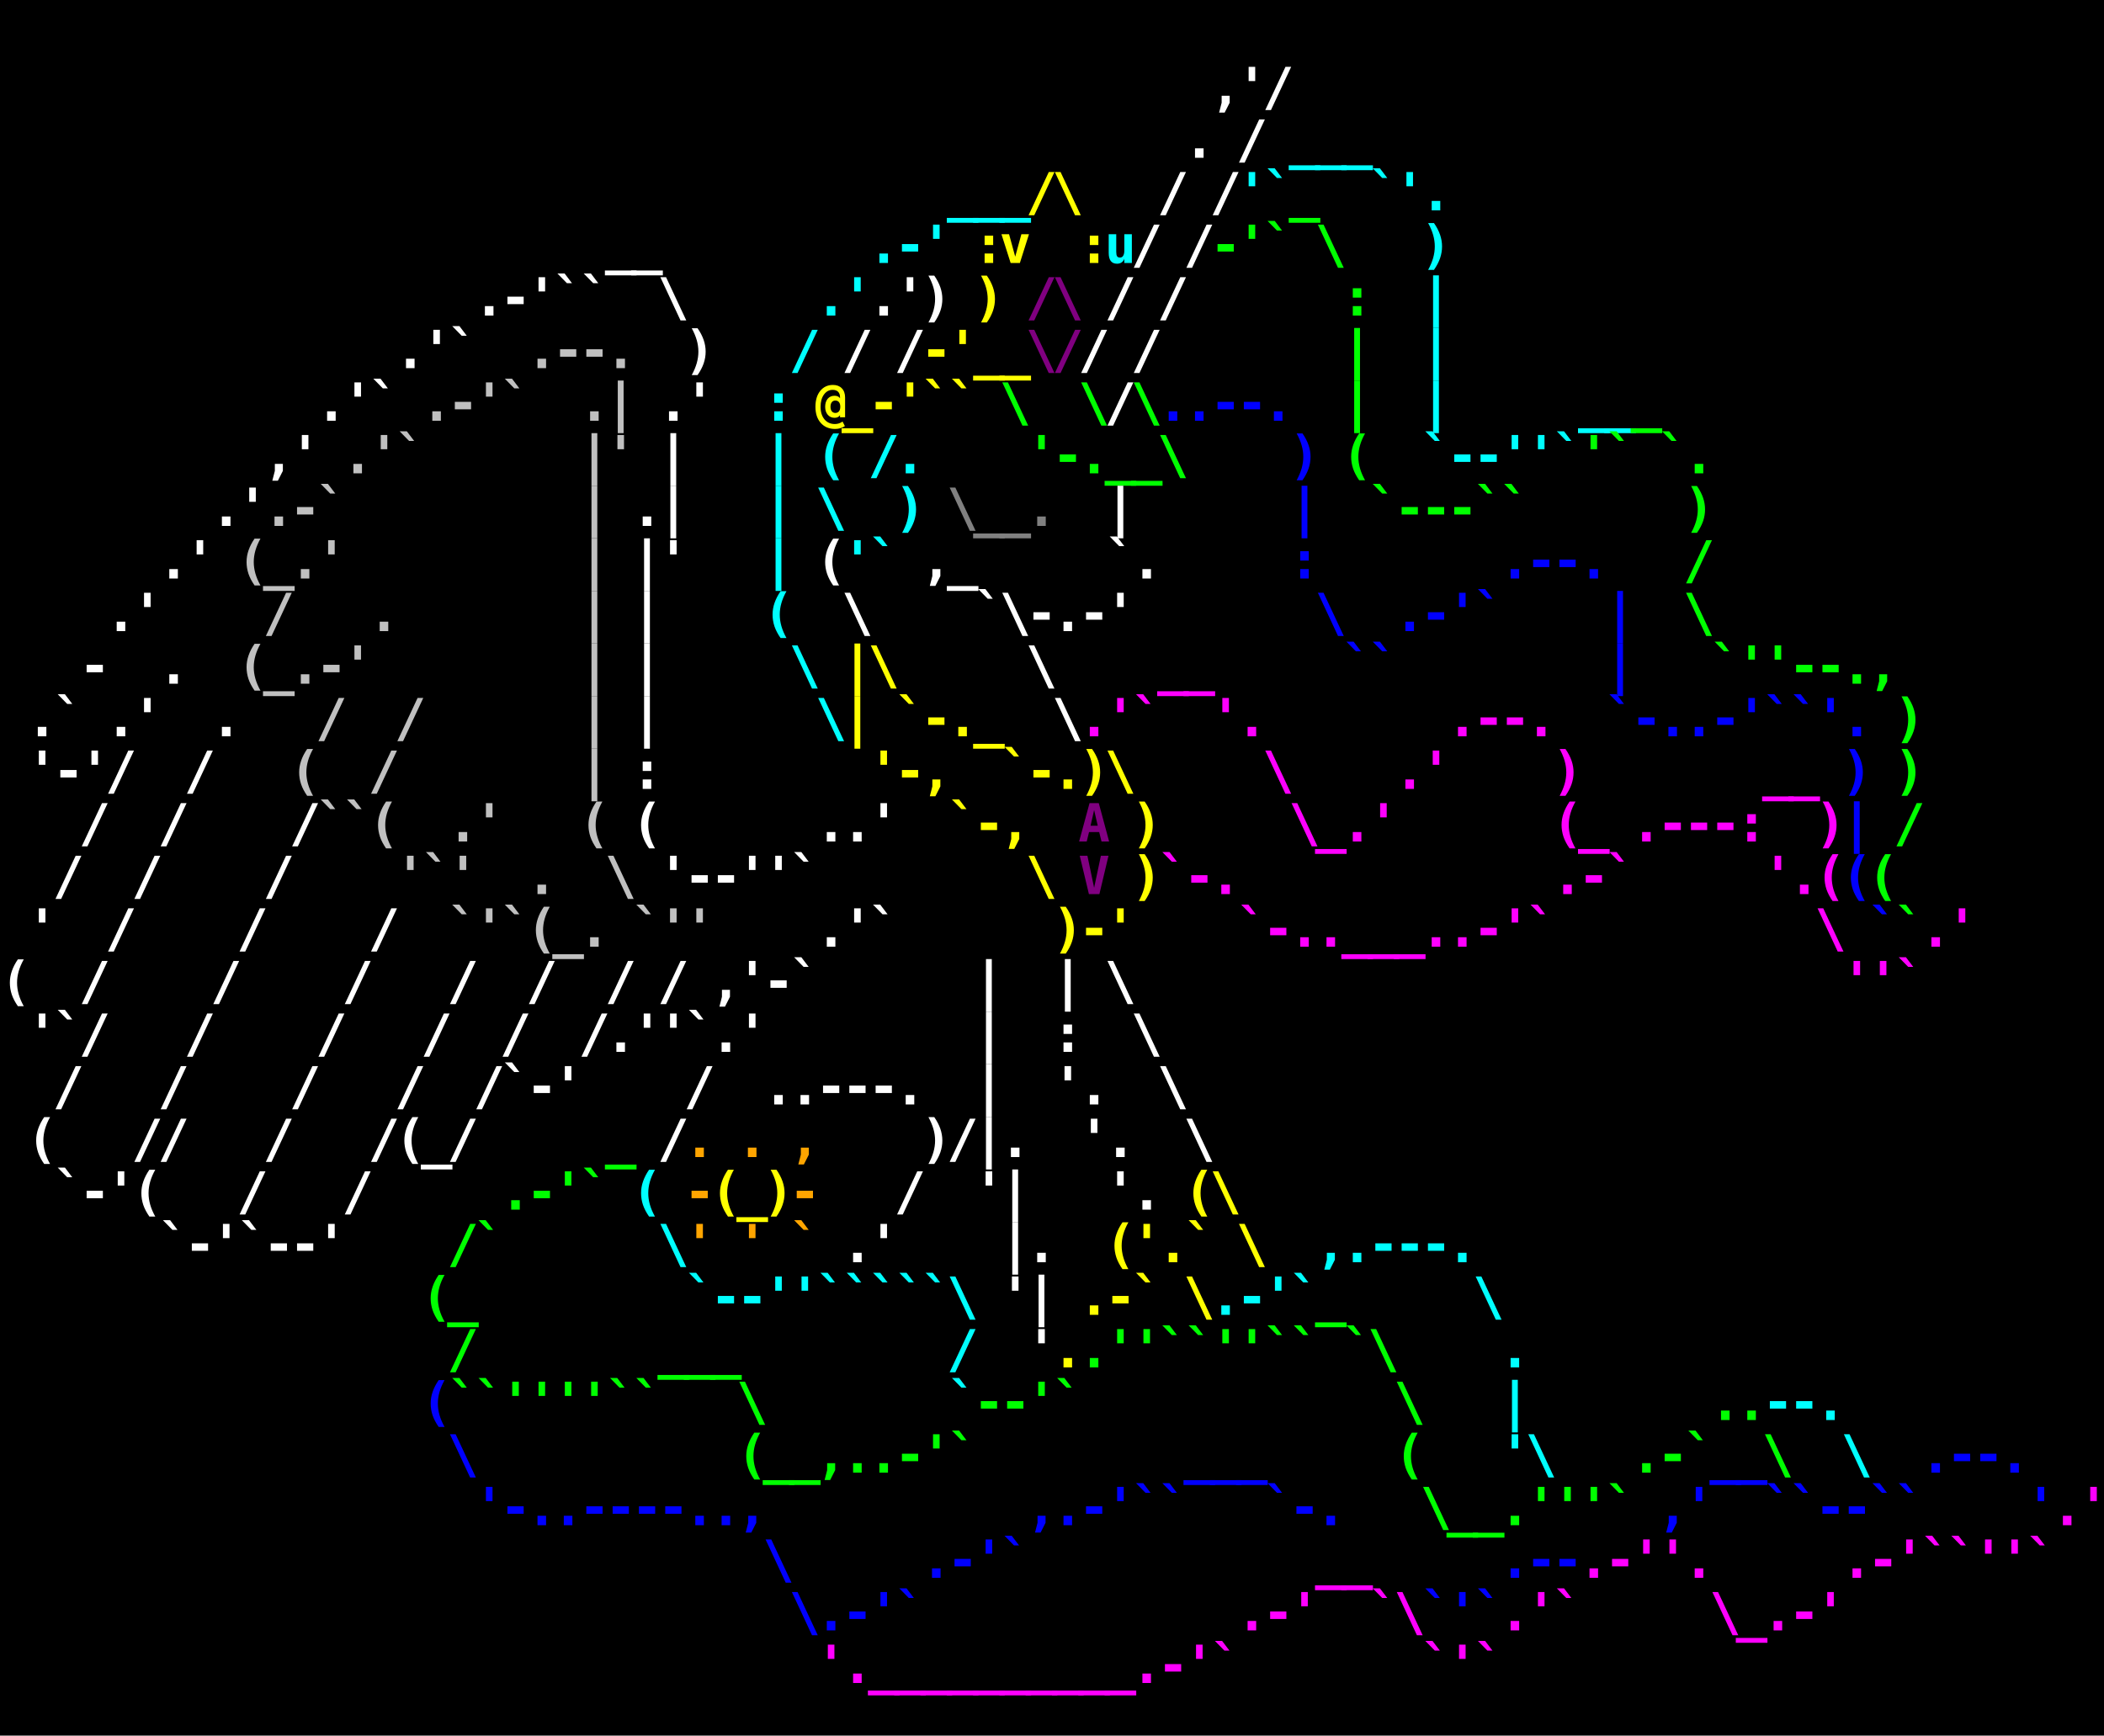
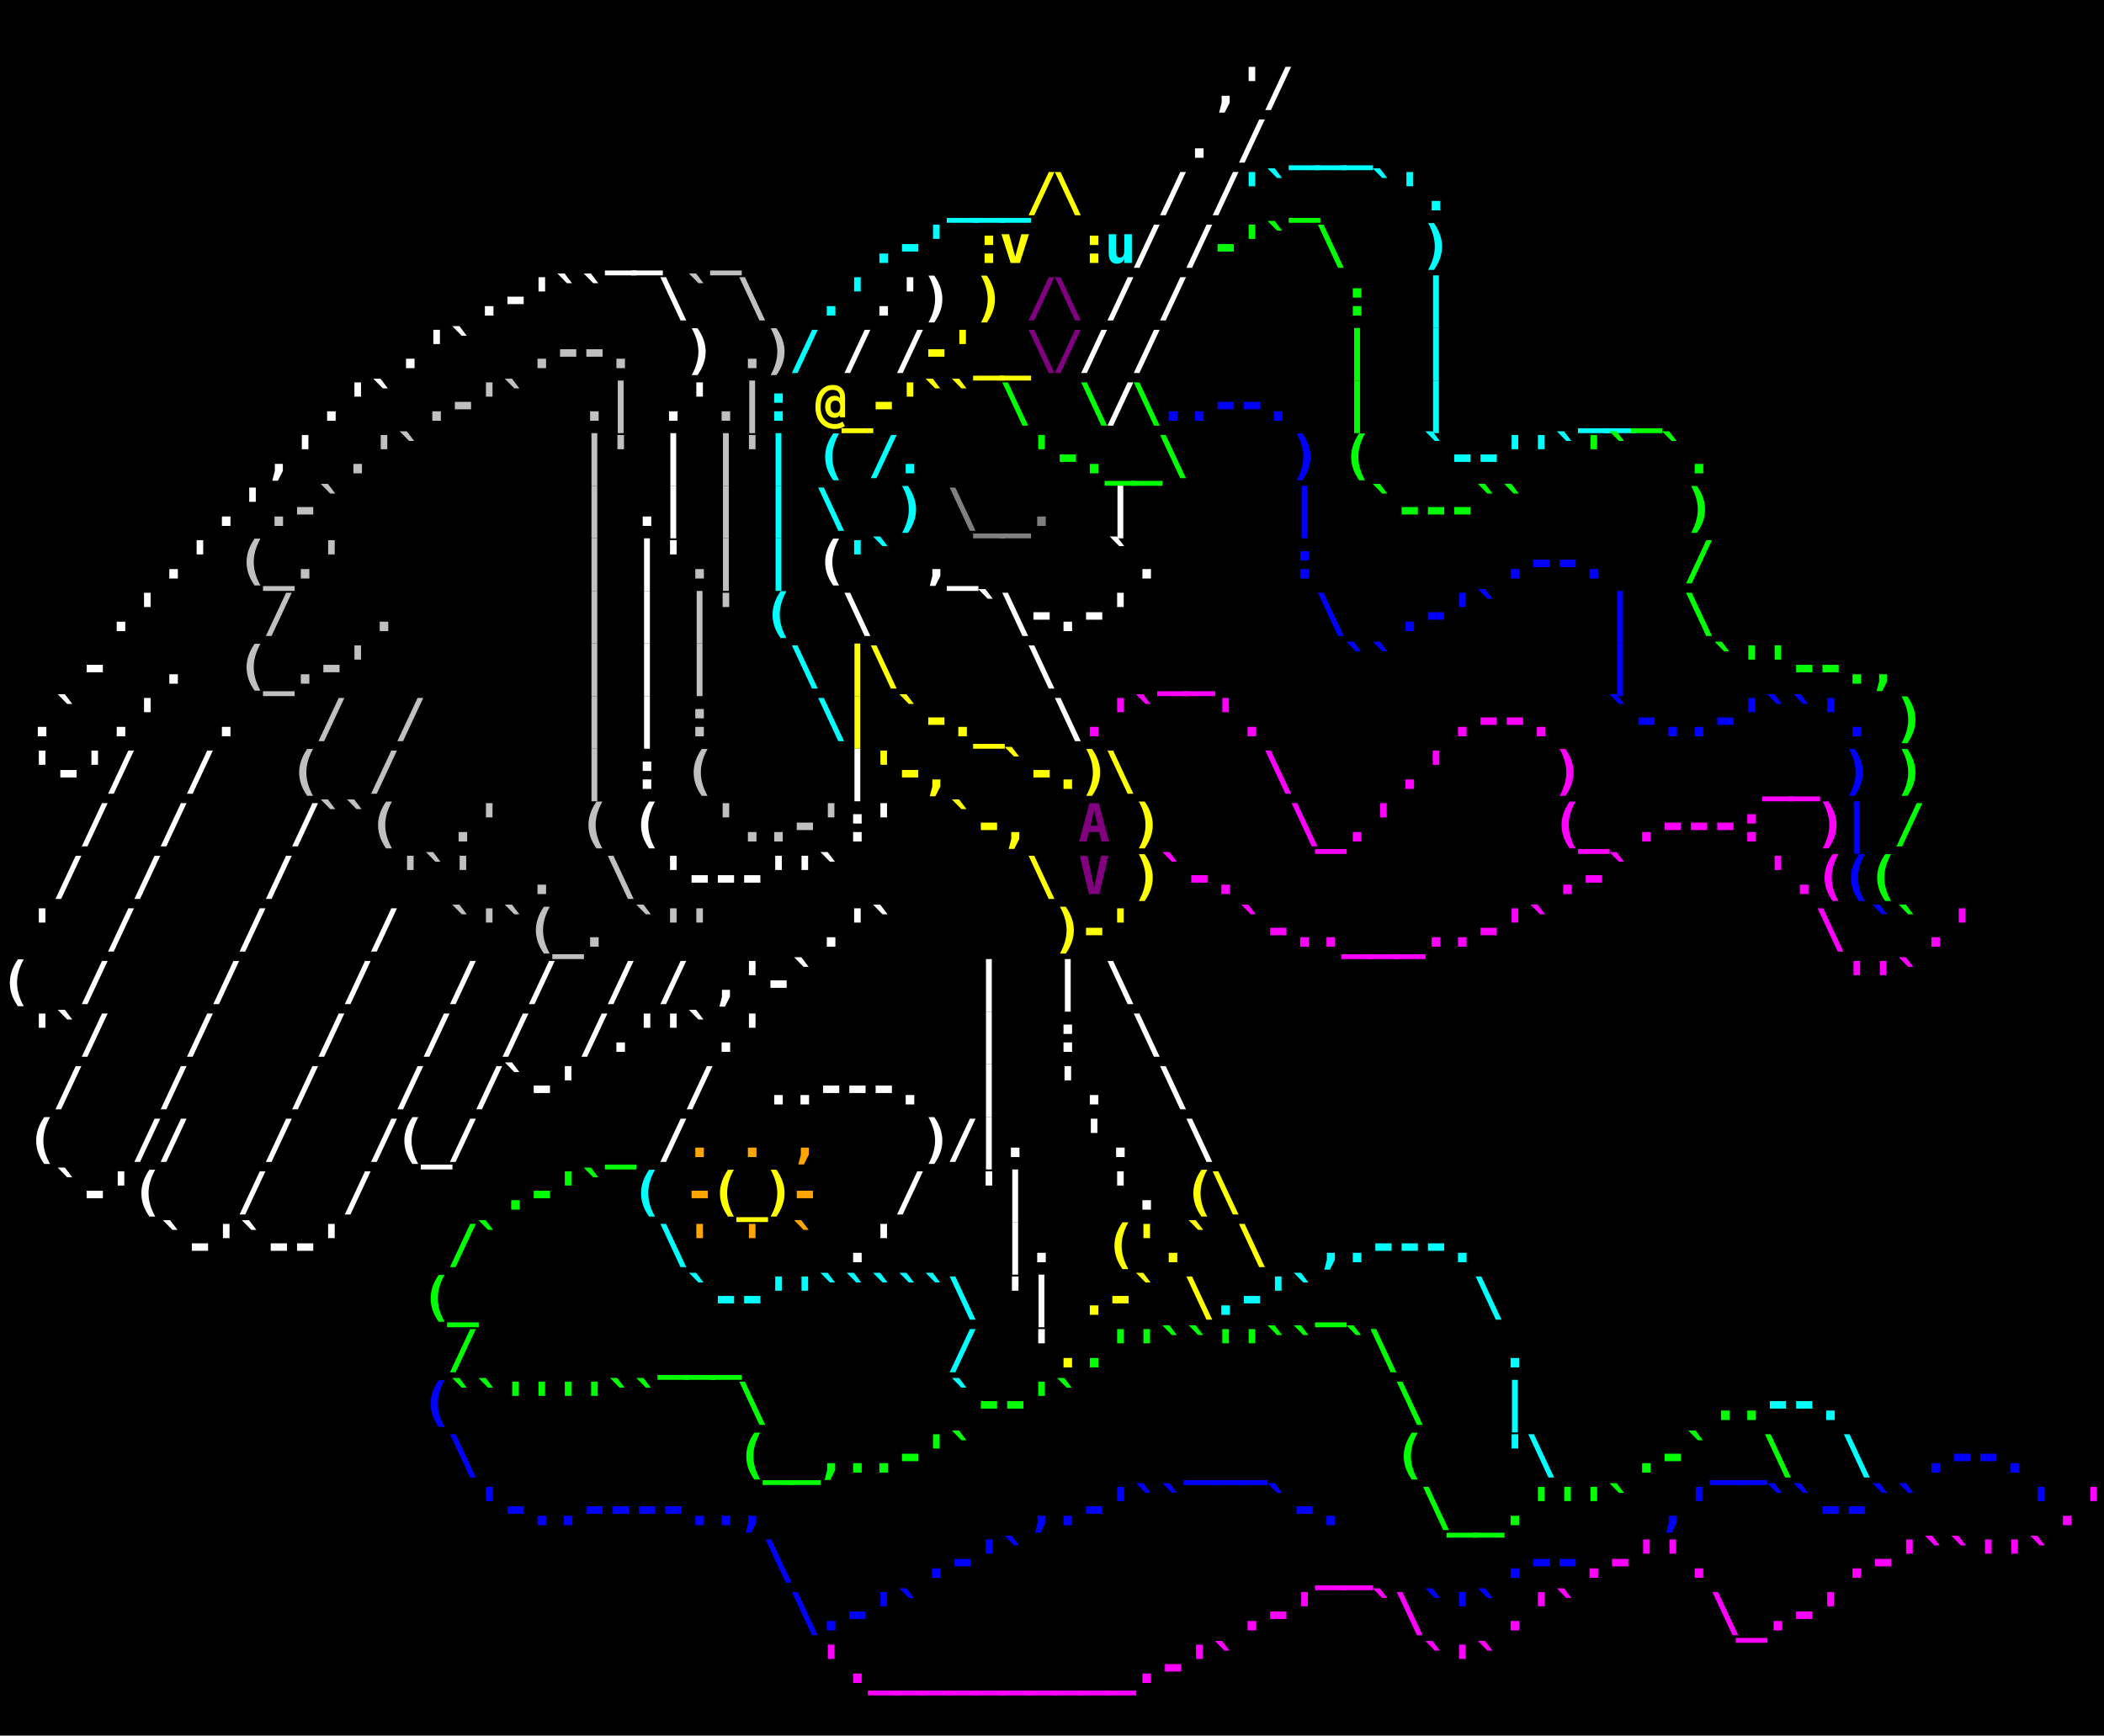
<svg xmlns="http://www.w3.org/2000/svg" width="480" height="396">
  <rect style="fill:black;stroke:none;" width="480" height="396" x="0" y="0" />
  <text y="0" x="0" style="font-family:monospace;font-size:12px;font-weight:bold;">
    <tspan x="276" y="24" style="fill:white;">,</tspan>
    <tspan x="282" y="24" style="fill:white;">'</tspan>
    <tspan x="288" y="24" style="fill:white;">/</tspan>
    <tspan x="270" y="36" style="fill:white;">.</tspan>
    <tspan x="282" y="36" style="fill:white;">/</tspan>
    <tspan x="294" y="36" style="fill:cyan;">_</tspan>
    <tspan x="300" y="36" style="fill:cyan;">_</tspan>
    <tspan x="306" y="36" style="fill:cyan;">_</tspan>
    <tspan x="216" y="48" style="fill:cyan;">_</tspan>
    <tspan x="222" y="48" style="fill:cyan;">_</tspan>
    <tspan x="228" y="48" style="fill:cyan;">_</tspan>
    <tspan x="234" y="48" style="fill:yellow;">/</tspan>
    <tspan x="240" y="48" style="fill:yellow;">\</tspan>
    <tspan x="264" y="48" style="fill:white;">/</tspan>
    <tspan x="276" y="48" style="fill:white;">/</tspan>
    <tspan x="282" y="48" style="fill:cyan;">'</tspan>
    <tspan x="288" y="48" style="fill:cyan;">`</tspan>
    <tspan x="294" y="48" style="fill:lime;">_</tspan>
    <tspan x="312" y="48" style="fill:cyan;">`</tspan>
    <tspan x="318" y="48" style="fill:cyan;">'</tspan>
    <tspan x="324" y="48" style="fill:cyan;">.</tspan>
    <tspan x="138" y="60" style="fill:white;">_</tspan>
    <tspan x="144" y="60" style="fill:white;">_</tspan>
+     <tspan x="162" y="60" style="fill:silver;">_</tspan>
    <tspan x="198" y="60" style="fill:cyan;">.</tspan>
    <tspan x="204" y="60" style="fill:cyan;">-</tspan>
    <tspan x="210" y="60" style="fill:cyan;">'</tspan>
    <tspan x="222" y="60" style="fill:yellow;">:</tspan>
    <tspan x="228" y="60" style="fill:yellow;">v</tspan>
    <tspan x="246" y="60" style="fill:yellow;">:</tspan>
    <tspan x="252" y="60" style="fill:cyan;">u</tspan>
    <tspan x="258" y="60" style="fill:white;">/</tspan>
    <tspan x="270" y="60" style="fill:white;">/</tspan>
    <tspan x="276" y="60" style="fill:lime;">-</tspan>
    <tspan x="282" y="60" style="fill:lime;">'</tspan>
    <tspan x="288" y="60" style="fill:lime;">`</tspan>
    <tspan x="300" y="60" style="fill:lime;">\</tspan>
    <tspan x="324" y="60" style="fill:cyan;">)</tspan>
    <tspan x="108" y="72" style="fill:white;">.</tspan>
    <tspan x="114" y="72" style="fill:white;">-</tspan>
    <tspan x="120" y="72" style="fill:white;">'</tspan>
    <tspan x="126" y="72" style="fill:white;">`</tspan>
    <tspan x="132" y="72" style="fill:white;">`</tspan>
    <tspan x="150" y="72" style="fill:white;">\</tspan>
+     <tspan x="156" y="72" style="fill:silver;">`</tspan>
+     <tspan x="168" y="72" style="fill:silver;">\</tspan>
    <tspan x="186" y="72" style="fill:cyan;">.</tspan>
    <tspan x="192" y="72" style="fill:cyan;">'</tspan>
    <tspan x="198" y="72" style="fill:white;">.</tspan>
    <tspan x="204" y="72" style="fill:white;">'</tspan>
    <tspan x="210" y="72" style="fill:white;">)</tspan>
    <tspan x="222" y="72" style="fill:yellow;">)</tspan>
    <tspan x="234" y="72" style="fill:purple;">/</tspan>
    <tspan x="240" y="72" style="fill:purple;">\</tspan>
    <tspan x="252" y="72" style="fill:white;">/</tspan>
    <tspan x="264" y="72" style="fill:white;">/</tspan>
    <tspan x="306" y="72" style="fill:lime;">:</tspan>
    <tspan x="324" y="72" style="fill:cyan;">|</tspan>
    <tspan x="90" y="84" style="fill:white;">.</tspan>
    <tspan x="96" y="84" style="fill:white;">'</tspan>
    <tspan x="102" y="84" style="fill:white;">`</tspan>
    <tspan x="120" y="84" style="fill:silver;">.</tspan>
    <tspan x="126" y="84" style="fill:silver;">-</tspan>
    <tspan x="132" y="84" style="fill:silver;">-</tspan>
    <tspan x="138" y="84" style="fill:silver;">.</tspan>
    <tspan x="156" y="84" style="fill:white;">)</tspan>
+     <tspan x="168" y="84" style="fill:silver;">.</tspan>
+     <tspan x="174" y="84" style="fill:silver;">)</tspan>
    <tspan x="180" y="84" style="fill:cyan;">/</tspan>
    <tspan x="192" y="84" style="fill:white;">/</tspan>
    <tspan x="204" y="84" style="fill:white;">/</tspan>
    <tspan x="210" y="84" style="fill:yellow;">-</tspan>
    <tspan x="216" y="84" style="fill:yellow;">'</tspan>
    <tspan x="222" y="84" style="fill:yellow;">_</tspan>
    <tspan x="228" y="84" style="fill:yellow;">_</tspan>
    <tspan x="234" y="84" style="fill:purple;">\</tspan>
    <tspan x="240" y="84" style="fill:purple;">/</tspan>
    <tspan x="246" y="84" style="fill:white;">/</tspan>
    <tspan x="258" y="84" style="fill:white;">/</tspan>
    <tspan x="306" y="84" style="fill:lime;">|</tspan>
    <tspan x="324" y="84" style="fill:cyan;">|</tspan>
    <tspan x="72" y="96" style="fill:white;">.</tspan>
    <tspan x="78" y="96" style="fill:white;">'</tspan>
    <tspan x="84" y="96" style="fill:white;">`</tspan>
    <tspan x="96" y="96" style="fill:silver;">.</tspan>
    <tspan x="102" y="96" style="fill:silver;">-</tspan>
    <tspan x="108" y="96" style="fill:silver;">'</tspan>
    <tspan x="114" y="96" style="fill:silver;">`</tspan>
    <tspan x="132" y="96" style="fill:silver;">.</tspan>
    <tspan x="138" y="96" style="fill:silver;">|</tspan>
    <tspan x="150" y="96" style="fill:white;">.</tspan>
    <tspan x="156" y="96" style="fill:white;">'</tspan>
+     <tspan x="162" y="96" style="fill:silver;">.</tspan>
+     <tspan x="168" y="96" style="fill:silver;">|</tspan>
    <tspan x="174" y="96" style="fill:cyan;">:</tspan>
    <tspan x="186" y="96" style="fill:yellow;">@</tspan>
    <tspan x="192" y="96" style="fill:yellow;">_</tspan>
    <tspan x="198" y="96" style="fill:yellow;">-</tspan>
    <tspan x="204" y="96" style="fill:yellow;">'</tspan>
    <tspan x="210" y="96" style="fill:yellow;">`</tspan>
    <tspan x="216" y="96" style="fill:yellow;">`</tspan>
    <tspan x="228" y="96" style="fill:lime;">\</tspan>
    <tspan x="246" y="96" style="fill:lime;">\</tspan>
    <tspan x="252" y="96" style="fill:white;">/</tspan>
    <tspan x="258" y="96" style="fill:lime;">\</tspan>
    <tspan x="264" y="96" style="fill:blue;">.</tspan>
    <tspan x="270" y="96" style="fill:blue;">.</tspan>
    <tspan x="276" y="96" style="fill:blue;">-</tspan>
    <tspan x="282" y="96" style="fill:blue;">-</tspan>
    <tspan x="288" y="96" style="fill:blue;">.</tspan>
    <tspan x="306" y="96" style="fill:lime;">|</tspan>
    <tspan x="324" y="96" style="fill:cyan;">|</tspan>
    <tspan x="360" y="96" style="fill:cyan;">_</tspan>
    <tspan x="366" y="96" style="fill:cyan;">_</tspan>
    <tspan x="372" y="96" style="fill:lime;">_</tspan>
    <tspan x="60" y="108" style="fill:white;">,</tspan>
    <tspan x="66" y="108" style="fill:white;">'</tspan>
    <tspan x="78" y="108" style="fill:silver;">.</tspan>
    <tspan x="84" y="108" style="fill:silver;">'</tspan>
    <tspan x="90" y="108" style="fill:silver;">`</tspan>
    <tspan x="132" y="108" style="fill:silver;">|</tspan>
    <tspan x="138" y="108" style="fill:silver;">'</tspan>
    <tspan x="150" y="108" style="fill:white;">|</tspan>
+     <tspan x="162" y="108" style="fill:silver;">|</tspan>
+     <tspan x="168" y="108" style="fill:silver;">'</tspan>
    <tspan x="174" y="108" style="fill:cyan;">|</tspan>
    <tspan x="186" y="108" style="fill:cyan;">(</tspan>
    <tspan x="198" y="108" style="fill:cyan;">/</tspan>
    <tspan x="204" y="108" style="fill:cyan;">.</tspan>
    <tspan x="234" y="108" style="fill:lime;">'</tspan>
    <tspan x="240" y="108" style="fill:lime;">-</tspan>
    <tspan x="246" y="108" style="fill:lime;">.</tspan>
    <tspan x="252" y="108" style="fill:lime;">_</tspan>
    <tspan x="258" y="108" style="fill:lime;">_</tspan>
    <tspan x="264" y="108" style="fill:lime;">\</tspan>
    <tspan x="294" y="108" style="fill:blue;">)</tspan>
    <tspan x="306" y="108" style="fill:lime;">(</tspan>
    <tspan x="324" y="108" style="fill:cyan;">`</tspan>
    <tspan x="330" y="108" style="fill:cyan;">-</tspan>
    <tspan x="336" y="108" style="fill:cyan;">-</tspan>
    <tspan x="342" y="108" style="fill:cyan;">'</tspan>
    <tspan x="348" y="108" style="fill:cyan;">'</tspan>
    <tspan x="354" y="108" style="fill:cyan;">`</tspan>
    <tspan x="360" y="108" style="fill:lime;">'</tspan>
    <tspan x="366" y="108" style="fill:lime;">`</tspan>
    <tspan x="378" y="108" style="fill:lime;">`</tspan>
    <tspan x="384" y="108" style="fill:lime;">.</tspan>
    <tspan x="48" y="120" style="fill:white;">.</tspan>
    <tspan x="54" y="120" style="fill:white;">'</tspan>
    <tspan x="60" y="120" style="fill:silver;">.</tspan>
    <tspan x="66" y="120" style="fill:silver;">-</tspan>
    <tspan x="72" y="120" style="fill:silver;">`</tspan>
    <tspan x="132" y="120" style="fill:silver;">|</tspan>
    <tspan x="144" y="120" style="fill:white;">.</tspan>
    <tspan x="150" y="120" style="fill:white;">|</tspan>
+     <tspan x="162" y="120" style="fill:silver;">|</tspan>
    <tspan x="174" y="120" style="fill:cyan;">|</tspan>
    <tspan x="186" y="120" style="fill:cyan;">\</tspan>
    <tspan x="204" y="120" style="fill:cyan;">)</tspan>
    <tspan x="216" y="120" style="fill:gray;">\</tspan>
    <tspan x="222" y="120" style="fill:gray;">_</tspan>
    <tspan x="228" y="120" style="fill:gray;">_</tspan>
    <tspan x="234" y="120" style="fill:gray;">.</tspan>
    <tspan x="252" y="120" style="fill:white;">|</tspan>
    <tspan x="294" y="120" style="fill:blue;">|</tspan>
    <tspan x="312" y="120" style="fill:lime;">`</tspan>
    <tspan x="318" y="120" style="fill:lime;">-</tspan>
    <tspan x="324" y="120" style="fill:lime;">-</tspan>
    <tspan x="330" y="120" style="fill:lime;">-</tspan>
    <tspan x="336" y="120" style="fill:lime;">`</tspan>
    <tspan x="342" y="120" style="fill:lime;">`</tspan>
    <tspan x="384" y="120" style="fill:lime;">)</tspan>
    <tspan x="36" y="132" style="fill:white;">.</tspan>
    <tspan x="42" y="132" style="fill:white;">'</tspan>
    <tspan x="54" y="132" style="fill:silver;">(</tspan>
    <tspan x="60" y="132" style="fill:silver;">_</tspan>
    <tspan x="66" y="132" style="fill:silver;">.</tspan>
    <tspan x="72" y="132" style="fill:silver;">'</tspan>
    <tspan x="132" y="132" style="fill:silver;">|</tspan>
    <tspan x="144" y="132" style="fill:white;">|</tspan>
    <tspan x="150" y="132" style="fill:white;">'</tspan>
+     <tspan x="156" y="132" style="fill:silver;">.</tspan>
+     <tspan x="162" y="132" style="fill:silver;">|</tspan>
    <tspan x="174" y="132" style="fill:cyan;">|</tspan>
    <tspan x="186" y="132" style="fill:white;">(</tspan>
    <tspan x="192" y="132" style="fill:cyan;">'</tspan>
    <tspan x="198" y="132" style="fill:cyan;">`</tspan>
    <tspan x="210" y="132" style="fill:white;">,</tspan>
    <tspan x="216" y="132" style="fill:white;">_</tspan>
    <tspan x="252" y="132" style="fill:white;">`</tspan>
    <tspan x="258" y="132" style="fill:white;">.</tspan>
    <tspan x="294" y="132" style="fill:blue;">:</tspan>
    <tspan x="342" y="132" style="fill:blue;">.</tspan>
    <tspan x="348" y="132" style="fill:blue;">-</tspan>
    <tspan x="354" y="132" style="fill:blue;">-</tspan>
    <tspan x="360" y="132" style="fill:blue;">.</tspan>
    <tspan x="384" y="132" style="fill:lime;">/</tspan>
    <tspan x="24" y="144" style="fill:white;">.</tspan>
    <tspan x="30" y="144" style="fill:white;">'</tspan>
    <tspan x="60" y="144" style="fill:silver;">/</tspan>
    <tspan x="84" y="144" style="fill:silver;">.</tspan>
    <tspan x="132" y="144" style="fill:silver;">|</tspan>
    <tspan x="144" y="144" style="fill:white;">|</tspan>
+     <tspan x="156" y="144" style="fill:silver;">|</tspan>
+     <tspan x="162" y="144" style="fill:silver;">'</tspan>
    <tspan x="174" y="144" style="fill:cyan;">(</tspan>
    <tspan x="192" y="144" style="fill:white;">\</tspan>
    <tspan x="222" y="144" style="fill:white;">`</tspan>
    <tspan x="228" y="144" style="fill:white;">\</tspan>
    <tspan x="234" y="144" style="fill:white;">-</tspan>
    <tspan x="240" y="144" style="fill:white;">.</tspan>
    <tspan x="246" y="144" style="fill:white;">-</tspan>
    <tspan x="252" y="144" style="fill:white;">'</tspan>
    <tspan x="300" y="144" style="fill:blue;">\</tspan>
    <tspan x="318" y="144" style="fill:blue;">.</tspan>
    <tspan x="324" y="144" style="fill:blue;">-</tspan>
    <tspan x="330" y="144" style="fill:blue;">'</tspan>
    <tspan x="336" y="144" style="fill:blue;">`</tspan>
    <tspan x="366" y="144" style="fill:blue;">|</tspan>
    <tspan x="384" y="144" style="fill:lime;">\</tspan>
    <tspan x="18" y="156" style="fill:white;">-</tspan>
    <tspan x="36" y="156" style="fill:white;">.</tspan>
    <tspan x="54" y="156" style="fill:silver;">(</tspan>
    <tspan x="60" y="156" style="fill:silver;">_</tspan>
    <tspan x="66" y="156" style="fill:silver;">.</tspan>
    <tspan x="72" y="156" style="fill:silver;">-</tspan>
    <tspan x="78" y="156" style="fill:silver;">'</tspan>
    <tspan x="132" y="156" style="fill:silver;">|</tspan>
    <tspan x="144" y="156" style="fill:white;">|</tspan>
+     <tspan x="156" y="156" style="fill:silver;">|</tspan>
    <tspan x="180" y="156" style="fill:cyan;">\</tspan>
    <tspan x="192" y="156" style="fill:yellow;">|</tspan>
    <tspan x="198" y="156" style="fill:yellow;">\</tspan>
    <tspan x="234" y="156" style="fill:white;">\</tspan>
    <tspan x="264" y="156" style="fill:magenta;">_</tspan>
    <tspan x="270" y="156" style="fill:magenta;">_</tspan>
    <tspan x="306" y="156" style="fill:blue;">`</tspan>
    <tspan x="312" y="156" style="fill:blue;">`</tspan>
    <tspan x="366" y="156" style="fill:blue;">|</tspan>
    <tspan x="390" y="156" style="fill:lime;">`</tspan>
    <tspan x="396" y="156" style="fill:lime;">'</tspan>
    <tspan x="402" y="156" style="fill:lime;">'</tspan>
    <tspan x="408" y="156" style="fill:lime;">-</tspan>
    <tspan x="414" y="156" style="fill:lime;">-</tspan>
    <tspan x="420" y="156" style="fill:lime;">.</tspan>
    <tspan x="426" y="156" style="fill:lime;">,</tspan>
    <tspan x="6" y="168" style="fill:white;">.</tspan>
    <tspan x="12" y="168" style="fill:white;">`</tspan>
    <tspan x="24" y="168" style="fill:white;">.</tspan>
    <tspan x="30" y="168" style="fill:white;">'</tspan>
    <tspan x="48" y="168" style="fill:white;">.</tspan>
    <tspan x="72" y="168" style="fill:silver;">/</tspan>
    <tspan x="90" y="168" style="fill:silver;">/</tspan>
    <tspan x="132" y="168" style="fill:silver;">|</tspan>
    <tspan x="144" y="168" style="fill:white;">|</tspan>
+     <tspan x="156" y="168" style="fill:silver;">:</tspan>
    <tspan x="186" y="168" style="fill:cyan;">\</tspan>
    <tspan x="192" y="168" style="fill:yellow;">|</tspan>
    <tspan x="204" y="168" style="fill:yellow;">`</tspan>
    <tspan x="210" y="168" style="fill:yellow;">-</tspan>
    <tspan x="216" y="168" style="fill:yellow;">.</tspan>
    <tspan x="222" y="168" style="fill:yellow;">_</tspan>
    <tspan x="240" y="168" style="fill:white;">\</tspan>
    <tspan x="246" y="168" style="fill:magenta;">.</tspan>
    <tspan x="252" y="168" style="fill:magenta;">'</tspan>
    <tspan x="258" y="168" style="fill:magenta;">`</tspan>
    <tspan x="276" y="168" style="fill:magenta;">'</tspan>
    <tspan x="282" y="168" style="fill:magenta;">.</tspan>
    <tspan x="330" y="168" style="fill:magenta;">.</tspan>
    <tspan x="336" y="168" style="fill:magenta;">-</tspan>
    <tspan x="342" y="168" style="fill:magenta;">-</tspan>
    <tspan x="348" y="168" style="fill:magenta;">.</tspan>
    <tspan x="366" y="168" style="fill:blue;">`</tspan>
    <tspan x="372" y="168" style="fill:blue;">-</tspan>
    <tspan x="378" y="168" style="fill:blue;">.</tspan>
    <tspan x="384" y="168" style="fill:blue;">.</tspan>
    <tspan x="390" y="168" style="fill:blue;">-</tspan>
    <tspan x="396" y="168" style="fill:blue;">'</tspan>
    <tspan x="402" y="168" style="fill:blue;">`</tspan>
    <tspan x="408" y="168" style="fill:blue;">`</tspan>
    <tspan x="414" y="168" style="fill:blue;">'</tspan>
    <tspan x="420" y="168" style="fill:blue;">.</tspan>
    <tspan x="432" y="168" style="fill:lime;">)</tspan>
    <tspan x="6" y="180" style="fill:white;">'</tspan>
    <tspan x="12" y="180" style="fill:white;">-</tspan>
    <tspan x="18" y="180" style="fill:white;">'</tspan>
    <tspan x="24" y="180" style="fill:white;">/</tspan>
    <tspan x="42" y="180" style="fill:white;">/</tspan>
    <tspan x="66" y="180" style="fill:silver;">(</tspan>
    <tspan x="84" y="180" style="fill:silver;">/</tspan>
    <tspan x="132" y="180" style="fill:silver;">|</tspan>
    <tspan x="144" y="180" style="fill:white;">:</tspan>
+     <tspan x="156" y="180" style="fill:silver;">(</tspan>
+     <tspan x="192" y="180" style="fill:white;">|</tspan>
    <tspan x="198" y="180" style="fill:yellow;">'</tspan>
    <tspan x="204" y="180" style="fill:yellow;">-</tspan>
    <tspan x="210" y="180" style="fill:yellow;">,</tspan>
    <tspan x="228" y="180" style="fill:yellow;">`</tspan>
    <tspan x="234" y="180" style="fill:yellow;">-</tspan>
    <tspan x="240" y="180" style="fill:yellow;">.</tspan>
    <tspan x="246" y="180" style="fill:yellow;">)</tspan>
    <tspan x="252" y="180" style="fill:yellow;">\</tspan>
    <tspan x="288" y="180" style="fill:magenta;">\</tspan>
    <tspan x="318" y="180" style="fill:magenta;">.</tspan>
    <tspan x="324" y="180" style="fill:magenta;">'</tspan>
    <tspan x="354" y="180" style="fill:magenta;">)</tspan>
    <tspan x="402" y="180" style="fill:magenta;">_</tspan>
    <tspan x="408" y="180" style="fill:magenta;">_</tspan>
    <tspan x="420" y="180" style="fill:blue;">)</tspan>
    <tspan x="432" y="180" style="fill:lime;">)</tspan>
    <tspan x="18" y="192" style="fill:white;">/</tspan>
    <tspan x="36" y="192" style="fill:white;">/</tspan>
    <tspan x="66" y="192" style="fill:white;">/</tspan>
    <tspan x="72" y="192" style="fill:silver;">`</tspan>
    <tspan x="78" y="192" style="fill:silver;">`</tspan>
    <tspan x="84" y="192" style="fill:silver;">(</tspan>
    <tspan x="102" y="192" style="fill:silver;">.</tspan>
    <tspan x="108" y="192" style="fill:silver;">'</tspan>
    <tspan x="132" y="192" style="fill:silver;">(</tspan>
    <tspan x="144" y="192" style="fill:white;">(</tspan>
-     <tspan x="186" y="192" style="fill:white;">.</tspan>
-     <tspan x="192" y="192" style="fill:white;">.</tspan>
+     <tspan x="162" y="192" style="fill:silver;">'</tspan>
+     <tspan x="168" y="192" style="fill:silver;">.</tspan>
+     <tspan x="174" y="192" style="fill:silver;">.</tspan>
+     <tspan x="180" y="192" style="fill:silver;">-</tspan>
+     <tspan x="186" y="192" style="fill:silver;">'</tspan>
+     <tspan x="192" y="192" style="fill:white;">:</tspan>
    <tspan x="198" y="192" style="fill:white;">'</tspan>
    <tspan x="216" y="192" style="fill:yellow;">`</tspan>
    <tspan x="222" y="192" style="fill:yellow;">-</tspan>
    <tspan x="228" y="192" style="fill:yellow;">,</tspan>
    <tspan x="246" y="192" style="fill:purple;">A</tspan>
    <tspan x="258" y="192" style="fill:yellow;">)</tspan>
    <tspan x="294" y="192" style="fill:magenta;">\</tspan>
    <tspan x="300" y="192" style="fill:magenta;">_</tspan>
    <tspan x="306" y="192" style="fill:magenta;">.</tspan>
    <tspan x="312" y="192" style="fill:magenta;">'</tspan>
    <tspan x="354" y="192" style="fill:magenta;">(</tspan>
    <tspan x="360" y="192" style="fill:magenta;">_</tspan>
    <tspan x="372" y="192" style="fill:magenta;">.</tspan>
    <tspan x="378" y="192" style="fill:magenta;">-</tspan>
    <tspan x="384" y="192" style="fill:magenta;">-</tspan>
    <tspan x="390" y="192" style="fill:magenta;">-</tspan>
    <tspan x="396" y="192" style="fill:magenta;">:</tspan>
    <tspan x="414" y="192" style="fill:magenta;">)</tspan>
    <tspan x="420" y="192" style="fill:blue;">|</tspan>
    <tspan x="432" y="192" style="fill:lime;">/</tspan>
    <tspan x="12" y="204" style="fill:white;">/</tspan>
    <tspan x="30" y="204" style="fill:white;">/</tspan>
    <tspan x="60" y="204" style="fill:white;">/</tspan>
    <tspan x="90" y="204" style="fill:silver;">'</tspan>
    <tspan x="96" y="204" style="fill:silver;">`</tspan>
    <tspan x="102" y="204" style="fill:silver;">'</tspan>
    <tspan x="120" y="204" style="fill:silver;">.</tspan>
    <tspan x="138" y="204" style="fill:silver;">\</tspan>
    <tspan x="150" y="204" style="fill:white;">'</tspan>
    <tspan x="156" y="204" style="fill:white;">-</tspan>
    <tspan x="162" y="204" style="fill:white;">-</tspan>
-     <tspan x="168" y="204" style="fill:white;">'</tspan>
+     <tspan x="168" y="204" style="fill:white;">-</tspan>
    <tspan x="174" y="204" style="fill:white;">'</tspan>
-     <tspan x="180" y="204" style="fill:white;">`</tspan>
+     <tspan x="180" y="204" style="fill:white;">'</tspan>
+     <tspan x="186" y="204" style="fill:white;">`</tspan>
    <tspan x="234" y="204" style="fill:yellow;">\</tspan>
    <tspan x="246" y="204" style="fill:purple;">V</tspan>
    <tspan x="258" y="204" style="fill:yellow;">)</tspan>
    <tspan x="264" y="204" style="fill:magenta;">`</tspan>
    <tspan x="270" y="204" style="fill:magenta;">-</tspan>
    <tspan x="276" y="204" style="fill:magenta;">.</tspan>
    <tspan x="354" y="204" style="fill:magenta;">.</tspan>
    <tspan x="360" y="204" style="fill:magenta;">-</tspan>
    <tspan x="366" y="204" style="fill:magenta;">`</tspan>
    <tspan x="402" y="204" style="fill:magenta;">'</tspan>
    <tspan x="408" y="204" style="fill:magenta;">.</tspan>
    <tspan x="414" y="204" style="fill:magenta;">(</tspan>
    <tspan x="420" y="204" style="fill:blue;">(</tspan>
    <tspan x="426" y="204" style="fill:lime;">(</tspan>
    <tspan x="6" y="216" style="fill:white;">'</tspan>
    <tspan x="24" y="216" style="fill:white;">/</tspan>
    <tspan x="54" y="216" style="fill:white;">/</tspan>
    <tspan x="84" y="216" style="fill:white;">/</tspan>
    <tspan x="102" y="216" style="fill:silver;">`</tspan>
    <tspan x="108" y="216" style="fill:silver;">'</tspan>
    <tspan x="114" y="216" style="fill:silver;">`</tspan>
    <tspan x="120" y="216" style="fill:silver;">(</tspan>
    <tspan x="126" y="216" style="fill:silver;">_</tspan>
    <tspan x="132" y="216" style="fill:silver;">.</tspan>
    <tspan x="144" y="216" style="fill:silver;">`</tspan>
    <tspan x="150" y="216" style="fill:silver;">'</tspan>
    <tspan x="156" y="216" style="fill:silver;">'</tspan>
    <tspan x="186" y="216" style="fill:white;">.</tspan>
    <tspan x="192" y="216" style="fill:white;">'</tspan>
    <tspan x="198" y="216" style="fill:white;">`</tspan>
    <tspan x="240" y="216" style="fill:yellow;">)</tspan>
    <tspan x="246" y="216" style="fill:yellow;">-</tspan>
    <tspan x="252" y="216" style="fill:yellow;">'</tspan>
    <tspan x="282" y="216" style="fill:magenta;">`</tspan>
    <tspan x="288" y="216" style="fill:magenta;">-</tspan>
    <tspan x="294" y="216" style="fill:magenta;">.</tspan>
    <tspan x="300" y="216" style="fill:magenta;">.</tspan>
    <tspan x="306" y="216" style="fill:magenta;">_</tspan>
    <tspan x="312" y="216" style="fill:magenta;">_</tspan>
    <tspan x="318" y="216" style="fill:magenta;">_</tspan>
    <tspan x="324" y="216" style="fill:magenta;">.</tspan>
    <tspan x="330" y="216" style="fill:magenta;">.</tspan>
    <tspan x="336" y="216" style="fill:magenta;">-</tspan>
    <tspan x="342" y="216" style="fill:magenta;">'</tspan>
    <tspan x="348" y="216" style="fill:magenta;">`</tspan>
    <tspan x="414" y="216" style="fill:magenta;">\</tspan>
    <tspan x="426" y="216" style="fill:blue;">`</tspan>
    <tspan x="432" y="216" style="fill:lime;">`</tspan>
    <tspan x="438" y="216" style="fill:magenta;">.</tspan>
    <tspan x="444" y="216" style="fill:magenta;">'</tspan>
    <tspan x="0" y="228" style="fill:white;">(</tspan>
    <tspan x="18" y="228" style="fill:white;">/</tspan>
    <tspan x="48" y="228" style="fill:white;">/</tspan>
    <tspan x="78" y="228" style="fill:white;">/</tspan>
    <tspan x="102" y="228" style="fill:white;">/</tspan>
    <tspan x="120" y="228" style="fill:white;">/</tspan>
    <tspan x="138" y="228" style="fill:white;">/</tspan>
    <tspan x="150" y="228" style="fill:white;">/</tspan>
    <tspan x="162" y="228" style="fill:white;">,</tspan>
    <tspan x="168" y="228" style="fill:white;">'</tspan>
    <tspan x="174" y="228" style="fill:white;">-</tspan>
    <tspan x="180" y="228" style="fill:white;">`</tspan>
    <tspan x="222" y="228" style="fill:white;">|</tspan>
    <tspan x="240" y="228" style="fill:white;">|</tspan>
    <tspan x="252" y="228" style="fill:white;">\</tspan>
    <tspan x="420" y="228" style="fill:magenta;">'</tspan>
    <tspan x="426" y="228" style="fill:magenta;">'</tspan>
    <tspan x="432" y="228" style="fill:magenta;">`</tspan>
    <tspan x="6" y="240" style="fill:white;">'</tspan>
    <tspan x="12" y="240" style="fill:white;">`</tspan>
    <tspan x="18" y="240" style="fill:white;">/</tspan>
    <tspan x="42" y="240" style="fill:white;">/</tspan>
    <tspan x="72" y="240" style="fill:white;">/</tspan>
    <tspan x="96" y="240" style="fill:white;">/</tspan>
    <tspan x="114" y="240" style="fill:white;">/</tspan>
    <tspan x="132" y="240" style="fill:white;">/</tspan>
    <tspan x="138" y="240" style="fill:white;">.</tspan>
    <tspan x="144" y="240" style="fill:white;">'</tspan>
    <tspan x="150" y="240" style="fill:white;">'</tspan>
    <tspan x="156" y="240" style="fill:white;">`</tspan>
    <tspan x="162" y="240" style="fill:white;">.</tspan>
    <tspan x="168" y="240" style="fill:white;">'</tspan>
    <tspan x="222" y="240" style="fill:white;">|</tspan>
    <tspan x="240" y="240" style="fill:white;">:</tspan>
    <tspan x="258" y="240" style="fill:white;">\</tspan>
    <tspan x="12" y="252" style="fill:white;">/</tspan>
    <tspan x="36" y="252" style="fill:white;">/</tspan>
    <tspan x="66" y="252" style="fill:white;">/</tspan>
    <tspan x="90" y="252" style="fill:white;">/</tspan>
    <tspan x="108" y="252" style="fill:white;">/</tspan>
    <tspan x="114" y="252" style="fill:white;">`</tspan>
    <tspan x="120" y="252" style="fill:white;">-</tspan>
    <tspan x="126" y="252" style="fill:white;">'</tspan>
    <tspan x="156" y="252" style="fill:white;">/</tspan>
    <tspan x="174" y="252" style="fill:white;">.</tspan>
    <tspan x="180" y="252" style="fill:white;">.</tspan>
    <tspan x="186" y="252" style="fill:white;">-</tspan>
    <tspan x="192" y="252" style="fill:white;">-</tspan>
    <tspan x="198" y="252" style="fill:white;">-</tspan>
    <tspan x="204" y="252" style="fill:white;">.</tspan>
    <tspan x="222" y="252" style="fill:white;">|</tspan>
    <tspan x="240" y="252" style="fill:white;">'</tspan>
    <tspan x="246" y="252" style="fill:white;">.</tspan>
    <tspan x="264" y="252" style="fill:white;">\</tspan>
    <tspan x="6" y="264" style="fill:white;">(</tspan>
    <tspan x="30" y="264" style="fill:white;">/</tspan>
    <tspan x="36" y="264" style="fill:white;">/</tspan>
    <tspan x="60" y="264" style="fill:white;">/</tspan>
    <tspan x="84" y="264" style="fill:white;">/</tspan>
    <tspan x="90" y="264" style="fill:white;">(</tspan>
    <tspan x="96" y="264" style="fill:white;">_</tspan>
    <tspan x="102" y="264" style="fill:white;">/</tspan>
    <tspan x="138" y="264" style="fill:lime;">_</tspan>
    <tspan x="150" y="264" style="fill:white;">/</tspan>
    <tspan x="156" y="264" style="fill:orange;">.</tspan>
    <tspan x="168" y="264" style="fill:orange;">.</tspan>
    <tspan x="180" y="264" style="fill:orange;">,</tspan>
    <tspan x="210" y="264" style="fill:white;">)</tspan>
    <tspan x="216" y="264" style="fill:white;">/</tspan>
    <tspan x="222" y="264" style="fill:white;">|</tspan>
    <tspan x="228" y="264" style="fill:white;">.</tspan>
    <tspan x="246" y="264" style="fill:white;">'</tspan>
    <tspan x="252" y="264" style="fill:white;">.</tspan>
    <tspan x="270" y="264" style="fill:white;">\</tspan>
    <tspan x="12" y="276" style="fill:white;">`</tspan>
    <tspan x="18" y="276" style="fill:white;">-</tspan>
    <tspan x="24" y="276" style="fill:white;">'</tspan>
    <tspan x="30" y="276" style="fill:white;">(</tspan>
    <tspan x="54" y="276" style="fill:white;">/</tspan>
    <tspan x="78" y="276" style="fill:white;">/</tspan>
    <tspan x="114" y="276" style="fill:lime;">.</tspan>
    <tspan x="120" y="276" style="fill:lime;">-</tspan>
    <tspan x="126" y="276" style="fill:lime;">'</tspan>
    <tspan x="132" y="276" style="fill:lime;">`</tspan>
    <tspan x="144" y="276" style="fill:cyan;">(</tspan>
    <tspan x="156" y="276" style="fill:orange;">-</tspan>
    <tspan x="162" y="276" style="fill:yellow;">(</tspan>
    <tspan x="168" y="276" style="fill:yellow;">_</tspan>
    <tspan x="174" y="276" style="fill:yellow;">)</tspan>
    <tspan x="180" y="276" style="fill:orange;">-</tspan>
    <tspan x="204" y="276" style="fill:white;">/</tspan>
    <tspan x="222" y="276" style="fill:white;">'</tspan>
    <tspan x="228" y="276" style="fill:white;">|</tspan>
    <tspan x="252" y="276" style="fill:white;">'</tspan>
    <tspan x="258" y="276" style="fill:white;">.</tspan>
    <tspan x="270" y="276" style="fill:yellow;">(</tspan>
    <tspan x="276" y="276" style="fill:yellow;">\</tspan>
    <tspan x="36" y="288" style="fill:white;">`</tspan>
    <tspan x="42" y="288" style="fill:white;">-</tspan>
    <tspan x="48" y="288" style="fill:white;">'</tspan>
    <tspan x="54" y="288" style="fill:white;">`</tspan>
    <tspan x="60" y="288" style="fill:white;">-</tspan>
    <tspan x="66" y="288" style="fill:white;">-</tspan>
    <tspan x="72" y="288" style="fill:white;">'</tspan>
    <tspan x="102" y="288" style="fill:lime;">/</tspan>
    <tspan x="108" y="288" style="fill:lime;">`</tspan>
    <tspan x="150" y="288" style="fill:cyan;">\</tspan>
    <tspan x="156" y="288" style="fill:orange;">'</tspan>
    <tspan x="168" y="288" style="fill:orange;">'</tspan>
    <tspan x="180" y="288" style="fill:orange;">`</tspan>
    <tspan x="192" y="288" style="fill:white;">.</tspan>
    <tspan x="198" y="288" style="fill:white;">'</tspan>
    <tspan x="228" y="288" style="fill:white;">|</tspan>
    <tspan x="234" y="288" style="fill:white;">.</tspan>
    <tspan x="252" y="288" style="fill:yellow;">(</tspan>
    <tspan x="258" y="288" style="fill:yellow;">'</tspan>
    <tspan x="264" y="288" style="fill:yellow;">.</tspan>
    <tspan x="270" y="288" style="fill:yellow;">`</tspan>
    <tspan x="282" y="288" style="fill:yellow;">\</tspan>
    <tspan x="300" y="288" style="fill:cyan;">,</tspan>
    <tspan x="306" y="288" style="fill:cyan;">.</tspan>
    <tspan x="312" y="288" style="fill:cyan;">-</tspan>
    <tspan x="318" y="288" style="fill:cyan;">-</tspan>
    <tspan x="324" y="288" style="fill:cyan;">-</tspan>
    <tspan x="330" y="288" style="fill:cyan;">.</tspan>
    <tspan x="96" y="300" style="fill:lime;">(</tspan>
    <tspan x="102" y="300" style="fill:lime;">_</tspan>
    <tspan x="156" y="300" style="fill:cyan;">`</tspan>
    <tspan x="162" y="300" style="fill:cyan;">-</tspan>
    <tspan x="168" y="300" style="fill:cyan;">-</tspan>
    <tspan x="174" y="300" style="fill:cyan;">'</tspan>
    <tspan x="180" y="300" style="fill:cyan;">'</tspan>
    <tspan x="186" y="300" style="fill:cyan;">`</tspan>
    <tspan x="192" y="300" style="fill:cyan;">`</tspan>
    <tspan x="198" y="300" style="fill:cyan;">`</tspan>
    <tspan x="204" y="300" style="fill:cyan;">`</tspan>
    <tspan x="210" y="300" style="fill:cyan;">`</tspan>
    <tspan x="216" y="300" style="fill:cyan;">\</tspan>
    <tspan x="228" y="300" style="fill:white;">'</tspan>
    <tspan x="234" y="300" style="fill:white;">|</tspan>
    <tspan x="246" y="300" style="fill:yellow;">.</tspan>
    <tspan x="252" y="300" style="fill:yellow;">-</tspan>
    <tspan x="258" y="300" style="fill:yellow;">`</tspan>
    <tspan x="270" y="300" style="fill:yellow;">\</tspan>
    <tspan x="276" y="300" style="fill:cyan;">.</tspan>
    <tspan x="282" y="300" style="fill:cyan;">-</tspan>
    <tspan x="288" y="300" style="fill:cyan;">'</tspan>
    <tspan x="294" y="300" style="fill:cyan;">`</tspan>
    <tspan x="300" y="300" style="fill:lime;">_</tspan>
    <tspan x="336" y="300" style="fill:cyan;">\</tspan>
    <tspan x="102" y="312" style="fill:lime;">/</tspan>
    <tspan x="150" y="312" style="fill:lime;">_</tspan>
    <tspan x="156" y="312" style="fill:lime;">_</tspan>
    <tspan x="162" y="312" style="fill:lime;">_</tspan>
    <tspan x="216" y="312" style="fill:cyan;">/</tspan>
    <tspan x="234" y="312" style="fill:white;">'</tspan>
    <tspan x="240" y="312" style="fill:yellow;">.</tspan>
    <tspan x="246" y="312" style="fill:lime;">.</tspan>
    <tspan x="252" y="312" style="fill:lime;">'</tspan>
    <tspan x="258" y="312" style="fill:lime;">'</tspan>
    <tspan x="264" y="312" style="fill:lime;">`</tspan>
    <tspan x="270" y="312" style="fill:lime;">`</tspan>
    <tspan x="276" y="312" style="fill:lime;">'</tspan>
    <tspan x="282" y="312" style="fill:lime;">'</tspan>
    <tspan x="288" y="312" style="fill:lime;">`</tspan>
    <tspan x="294" y="312" style="fill:lime;">`</tspan>
    <tspan x="306" y="312" style="fill:lime;">`</tspan>
    <tspan x="312" y="312" style="fill:lime;">\</tspan>
    <tspan x="342" y="312" style="fill:cyan;">.</tspan>
    <tspan x="96" y="324" style="fill:blue;">(</tspan>
    <tspan x="102" y="324" style="fill:lime;">`</tspan>
    <tspan x="108" y="324" style="fill:lime;">`</tspan>
    <tspan x="114" y="324" style="fill:lime;">'</tspan>
    <tspan x="120" y="324" style="fill:lime;">'</tspan>
    <tspan x="126" y="324" style="fill:lime;">'</tspan>
    <tspan x="132" y="324" style="fill:lime;">'</tspan>
    <tspan x="138" y="324" style="fill:lime;">`</tspan>
    <tspan x="144" y="324" style="fill:lime;">`</tspan>
    <tspan x="168" y="324" style="fill:lime;">\</tspan>
    <tspan x="216" y="324" style="fill:cyan;">`</tspan>
    <tspan x="222" y="324" style="fill:lime;">-</tspan>
    <tspan x="228" y="324" style="fill:lime;">-</tspan>
    <tspan x="234" y="324" style="fill:lime;">'</tspan>
    <tspan x="240" y="324" style="fill:lime;">`</tspan>
    <tspan x="318" y="324" style="fill:lime;">\</tspan>
    <tspan x="342" y="324" style="fill:cyan;">|</tspan>
    <tspan x="390" y="324" style="fill:lime;">.</tspan>
    <tspan x="396" y="324" style="fill:lime;">.</tspan>
    <tspan x="402" y="324" style="fill:cyan;">-</tspan>
    <tspan x="408" y="324" style="fill:cyan;">-</tspan>
    <tspan x="414" y="324" style="fill:cyan;">.</tspan>
    <tspan x="102" y="336" style="fill:blue;">\</tspan>
    <tspan x="168" y="336" style="fill:lime;">(</tspan>
    <tspan x="174" y="336" style="fill:lime;">_</tspan>
    <tspan x="180" y="336" style="fill:lime;">_</tspan>
    <tspan x="186" y="336" style="fill:lime;">,</tspan>
    <tspan x="192" y="336" style="fill:lime;">.</tspan>
    <tspan x="198" y="336" style="fill:lime;">.</tspan>
    <tspan x="204" y="336" style="fill:lime;">-</tspan>
    <tspan x="210" y="336" style="fill:lime;">'</tspan>
    <tspan x="216" y="336" style="fill:lime;">`</tspan>
    <tspan x="270" y="336" style="fill:blue;">_</tspan>
    <tspan x="276" y="336" style="fill:blue;">_</tspan>
    <tspan x="282" y="336" style="fill:blue;">_</tspan>
    <tspan x="318" y="336" style="fill:lime;">(</tspan>
    <tspan x="342" y="336" style="fill:cyan;">'</tspan>
    <tspan x="348" y="336" style="fill:cyan;">\</tspan>
    <tspan x="372" y="336" style="fill:lime;">.</tspan>
    <tspan x="378" y="336" style="fill:lime;">-</tspan>
    <tspan x="384" y="336" style="fill:lime;">`</tspan>
    <tspan x="390" y="336" style="fill:blue;">_</tspan>
    <tspan x="396" y="336" style="fill:blue;">_</tspan>
    <tspan x="402" y="336" style="fill:lime;">\</tspan>
    <tspan x="420" y="336" style="fill:cyan;">\</tspan>
    <tspan x="438" y="336" style="fill:blue;">.</tspan>
    <tspan x="444" y="336" style="fill:blue;">-</tspan>
    <tspan x="450" y="336" style="fill:blue;">-</tspan>
    <tspan x="456" y="336" style="fill:blue;">.</tspan>
    <tspan x="108" y="348" style="fill:blue;">'</tspan>
    <tspan x="114" y="348" style="fill:blue;">-</tspan>
    <tspan x="120" y="348" style="fill:blue;">.</tspan>
    <tspan x="126" y="348" style="fill:blue;">.</tspan>
    <tspan x="132" y="348" style="fill:blue;">-</tspan>
    <tspan x="138" y="348" style="fill:blue;">-</tspan>
    <tspan x="144" y="348" style="fill:blue;">-</tspan>
    <tspan x="150" y="348" style="fill:blue;">-</tspan>
    <tspan x="156" y="348" style="fill:blue;">.</tspan>
    <tspan x="162" y="348" style="fill:blue;">.</tspan>
    <tspan x="168" y="348" style="fill:blue;">,</tspan>
    <tspan x="234" y="348" style="fill:blue;">,</tspan>
    <tspan x="240" y="348" style="fill:blue;">.</tspan>
    <tspan x="246" y="348" style="fill:blue;">-</tspan>
    <tspan x="252" y="348" style="fill:blue;">'</tspan>
    <tspan x="258" y="348" style="fill:blue;">`</tspan>
    <tspan x="264" y="348" style="fill:blue;">`</tspan>
    <tspan x="288" y="348" style="fill:blue;">`</tspan>
    <tspan x="294" y="348" style="fill:blue;">-</tspan>
    <tspan x="300" y="348" style="fill:blue;">.</tspan>
    <tspan x="324" y="348" style="fill:lime;">\</tspan>
    <tspan x="330" y="348" style="fill:lime;">_</tspan>
    <tspan x="336" y="348" style="fill:lime;">_</tspan>
    <tspan x="342" y="348" style="fill:lime;">.</tspan>
    <tspan x="348" y="348" style="fill:lime;">'</tspan>
    <tspan x="354" y="348" style="fill:lime;">'</tspan>
    <tspan x="360" y="348" style="fill:lime;">'</tspan>
    <tspan x="366" y="348" style="fill:lime;">`</tspan>
    <tspan x="378" y="348" style="fill:blue;">,</tspan>
    <tspan x="384" y="348" style="fill:blue;">'</tspan>
    <tspan x="402" y="348" style="fill:blue;">`</tspan>
    <tspan x="408" y="348" style="fill:blue;">`</tspan>
    <tspan x="414" y="348" style="fill:blue;">-</tspan>
    <tspan x="420" y="348" style="fill:blue;">-</tspan>
    <tspan x="426" y="348" style="fill:blue;">`</tspan>
    <tspan x="432" y="348" style="fill:blue;">`</tspan>
    <tspan x="462" y="348" style="fill:blue;">'</tspan>
    <tspan x="468" y="348" style="fill:magenta;">.</tspan>
    <tspan x="474" y="348" style="fill:magenta;">'</tspan>
    <tspan x="174" y="360" style="fill:blue;">\</tspan>
    <tspan x="210" y="360" style="fill:blue;">.</tspan>
    <tspan x="216" y="360" style="fill:blue;">-</tspan>
    <tspan x="222" y="360" style="fill:blue;">'</tspan>
    <tspan x="228" y="360" style="fill:blue;">`</tspan>
    <tspan x="300" y="360" style="fill:magenta;">_</tspan>
    <tspan x="306" y="360" style="fill:magenta;">_</tspan>
    <tspan x="342" y="360" style="fill:blue;">.</tspan>
    <tspan x="348" y="360" style="fill:blue;">-</tspan>
    <tspan x="354" y="360" style="fill:blue;">-</tspan>
    <tspan x="360" y="360" style="fill:magenta;">.</tspan>
    <tspan x="366" y="360" style="fill:magenta;">-</tspan>
    <tspan x="372" y="360" style="fill:magenta;">'</tspan>
    <tspan x="378" y="360" style="fill:magenta;">'</tspan>
    <tspan x="384" y="360" style="fill:magenta;">.</tspan>
    <tspan x="420" y="360" style="fill:magenta;">.</tspan>
    <tspan x="426" y="360" style="fill:magenta;">-</tspan>
    <tspan x="432" y="360" style="fill:magenta;">'</tspan>
    <tspan x="438" y="360" style="fill:magenta;">`</tspan>
    <tspan x="444" y="360" style="fill:magenta;">`</tspan>
    <tspan x="450" y="360" style="fill:magenta;">'</tspan>
    <tspan x="456" y="360" style="fill:magenta;">'</tspan>
    <tspan x="462" y="360" style="fill:magenta;">`</tspan>
    <tspan x="180" y="372" style="fill:blue;">\</tspan>
    <tspan x="186" y="372" style="fill:blue;">.</tspan>
    <tspan x="192" y="372" style="fill:blue;">-</tspan>
    <tspan x="198" y="372" style="fill:blue;">'</tspan>
    <tspan x="204" y="372" style="fill:blue;">`</tspan>
    <tspan x="282" y="372" style="fill:magenta;">.</tspan>
    <tspan x="288" y="372" style="fill:magenta;">-</tspan>
    <tspan x="294" y="372" style="fill:magenta;">'</tspan>
    <tspan x="312" y="372" style="fill:magenta;">`</tspan>
    <tspan x="318" y="372" style="fill:magenta;">\</tspan>
    <tspan x="324" y="372" style="fill:blue;">`</tspan>
    <tspan x="330" y="372" style="fill:blue;">'</tspan>
    <tspan x="336" y="372" style="fill:blue;">`</tspan>
    <tspan x="342" y="372" style="fill:magenta;">.</tspan>
    <tspan x="348" y="372" style="fill:magenta;">'</tspan>
    <tspan x="354" y="372" style="fill:magenta;">`</tspan>
    <tspan x="390" y="372" style="fill:magenta;">\</tspan>
    <tspan x="396" y="372" style="fill:magenta;">_</tspan>
    <tspan x="402" y="372" style="fill:magenta;">.</tspan>
    <tspan x="408" y="372" style="fill:magenta;">-</tspan>
    <tspan x="414" y="372" style="fill:magenta;">'</tspan>
    <tspan x="186" y="384" style="fill:magenta;">'</tspan>
    <tspan x="192" y="384" style="fill:magenta;">.</tspan>
    <tspan x="198" y="384" style="fill:magenta;">_</tspan>
    <tspan x="204" y="384" style="fill:magenta;">_</tspan>
    <tspan x="210" y="384" style="fill:magenta;">_</tspan>
    <tspan x="216" y="384" style="fill:magenta;">_</tspan>
    <tspan x="222" y="384" style="fill:magenta;">_</tspan>
    <tspan x="228" y="384" style="fill:magenta;">_</tspan>
    <tspan x="234" y="384" style="fill:magenta;">_</tspan>
    <tspan x="240" y="384" style="fill:magenta;">_</tspan>
    <tspan x="246" y="384" style="fill:magenta;">_</tspan>
    <tspan x="252" y="384" style="fill:magenta;">_</tspan>
    <tspan x="258" y="384" style="fill:magenta;">.</tspan>
    <tspan x="264" y="384" style="fill:magenta;">-</tspan>
    <tspan x="270" y="384" style="fill:magenta;">'</tspan>
    <tspan x="276" y="384" style="fill:magenta;">`</tspan>
    <tspan x="324" y="384" style="fill:magenta;">`</tspan>
    <tspan x="330" y="384" style="fill:magenta;">'</tspan>
    <tspan x="336" y="384" style="fill:magenta;">`</tspan>
  </text>
</svg>
